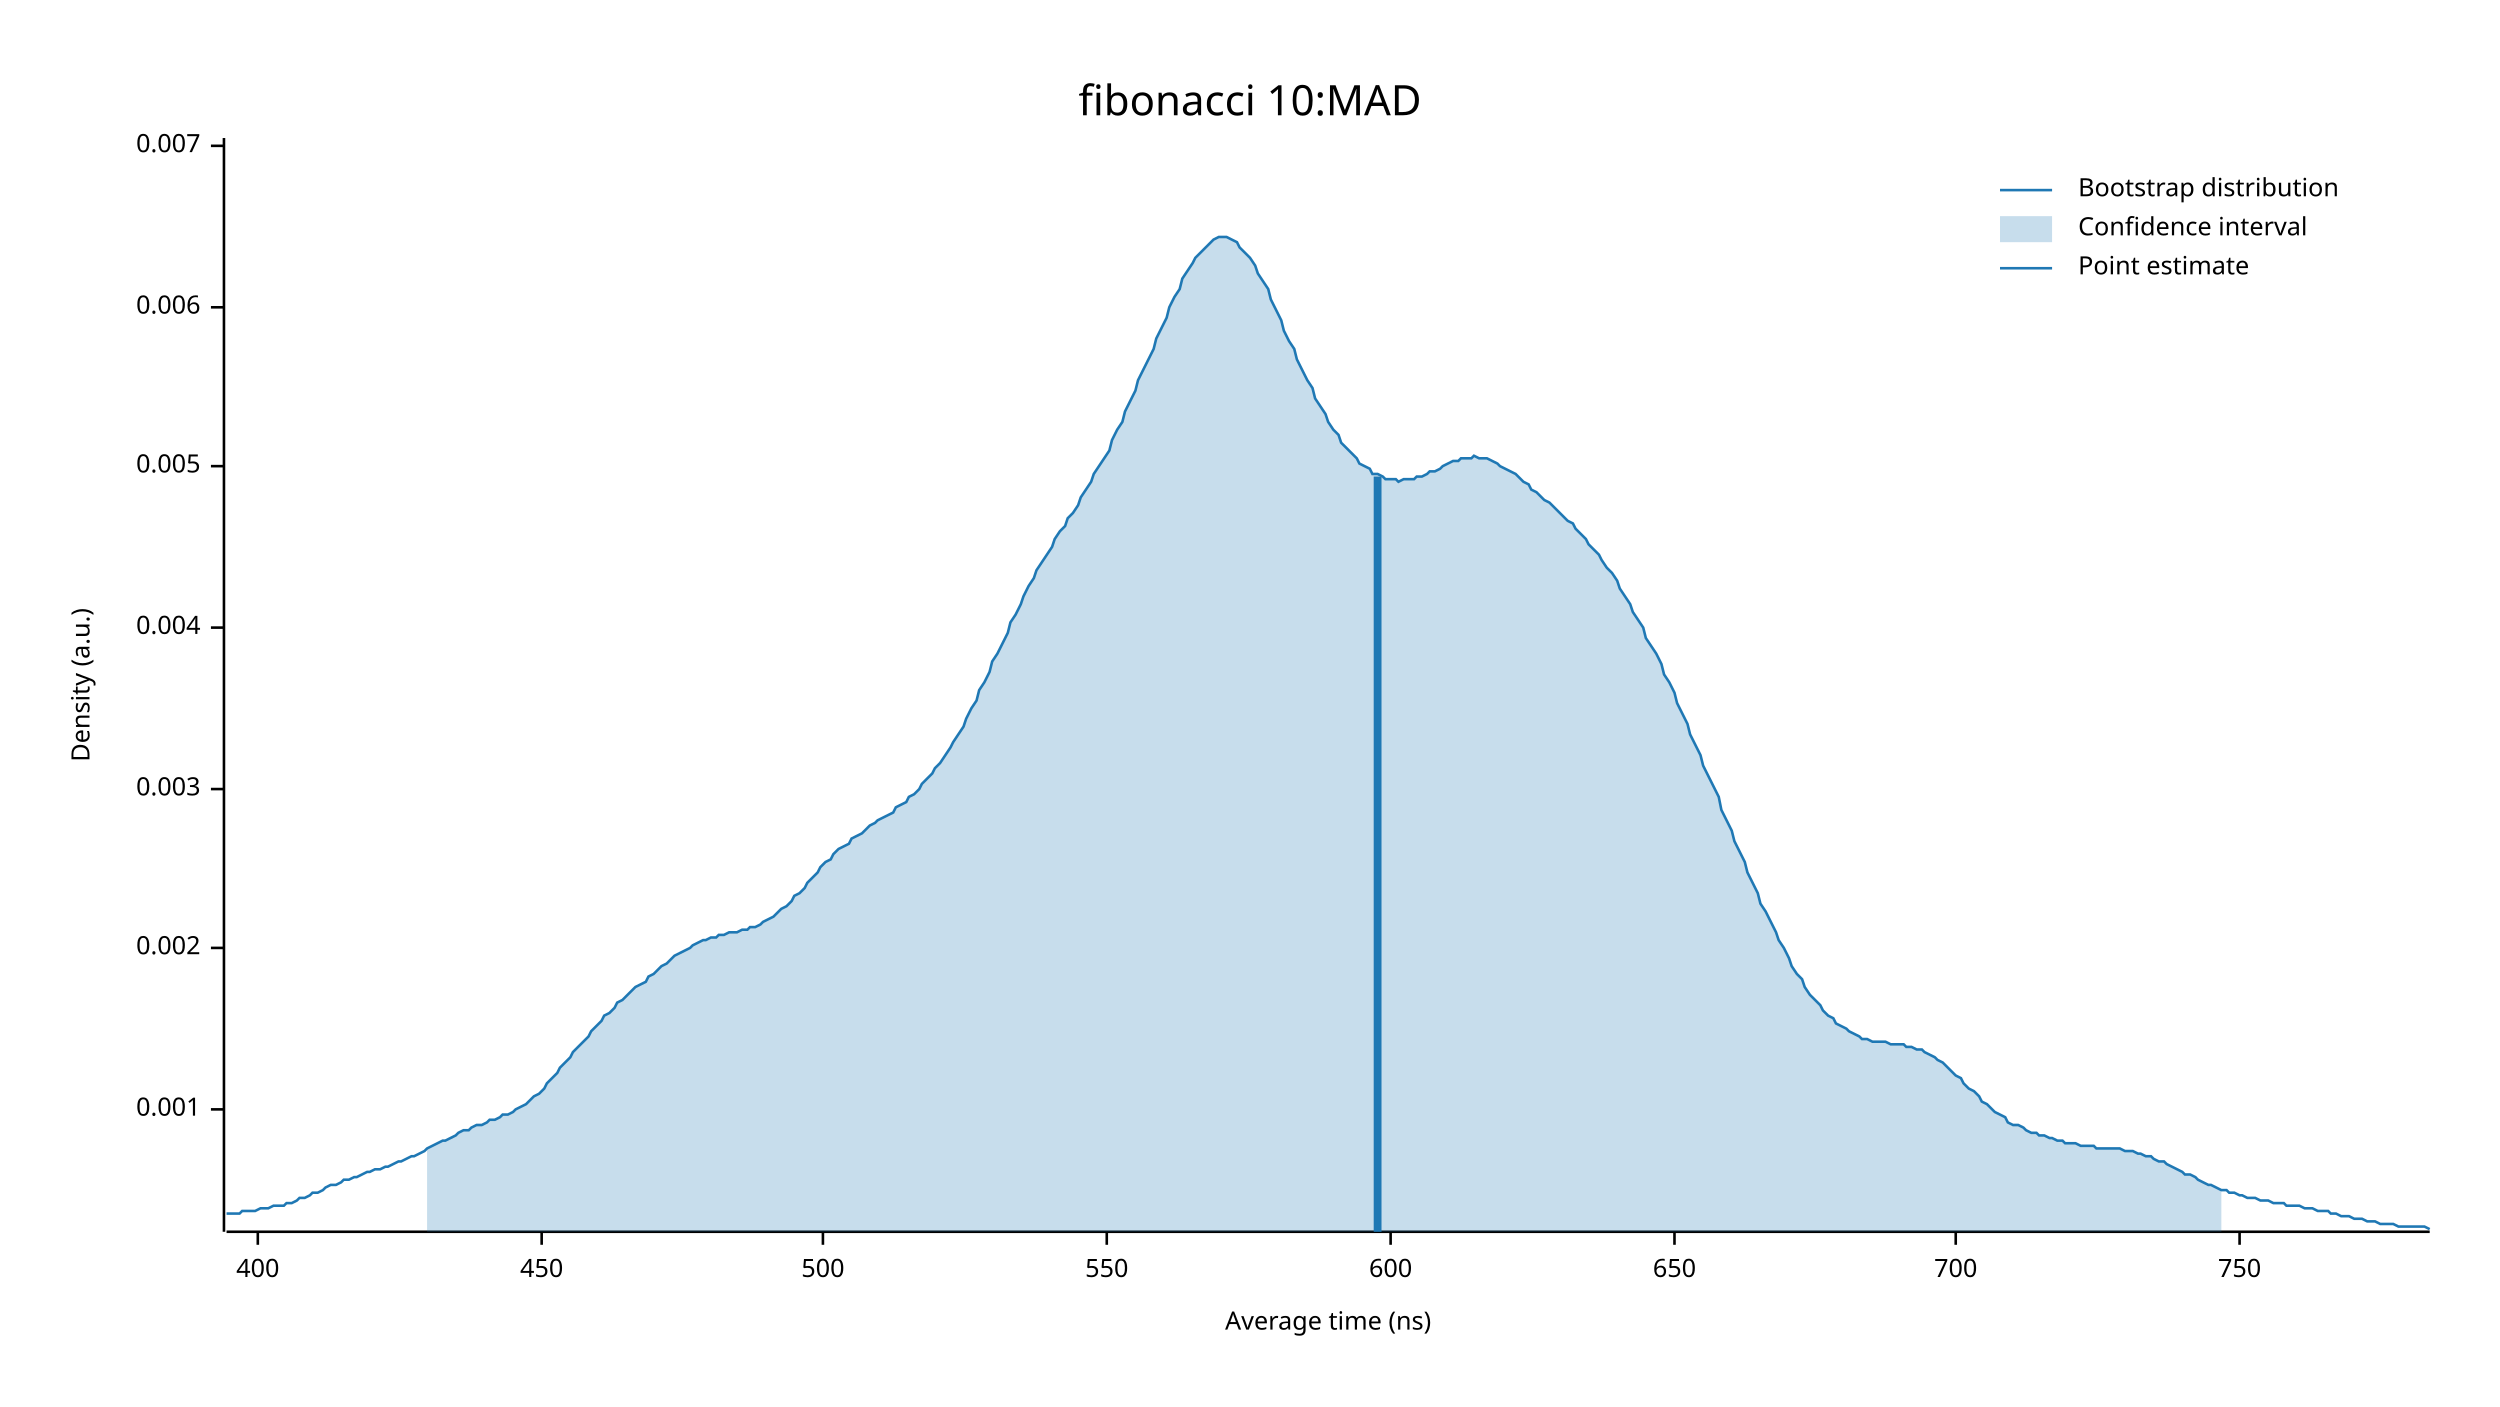
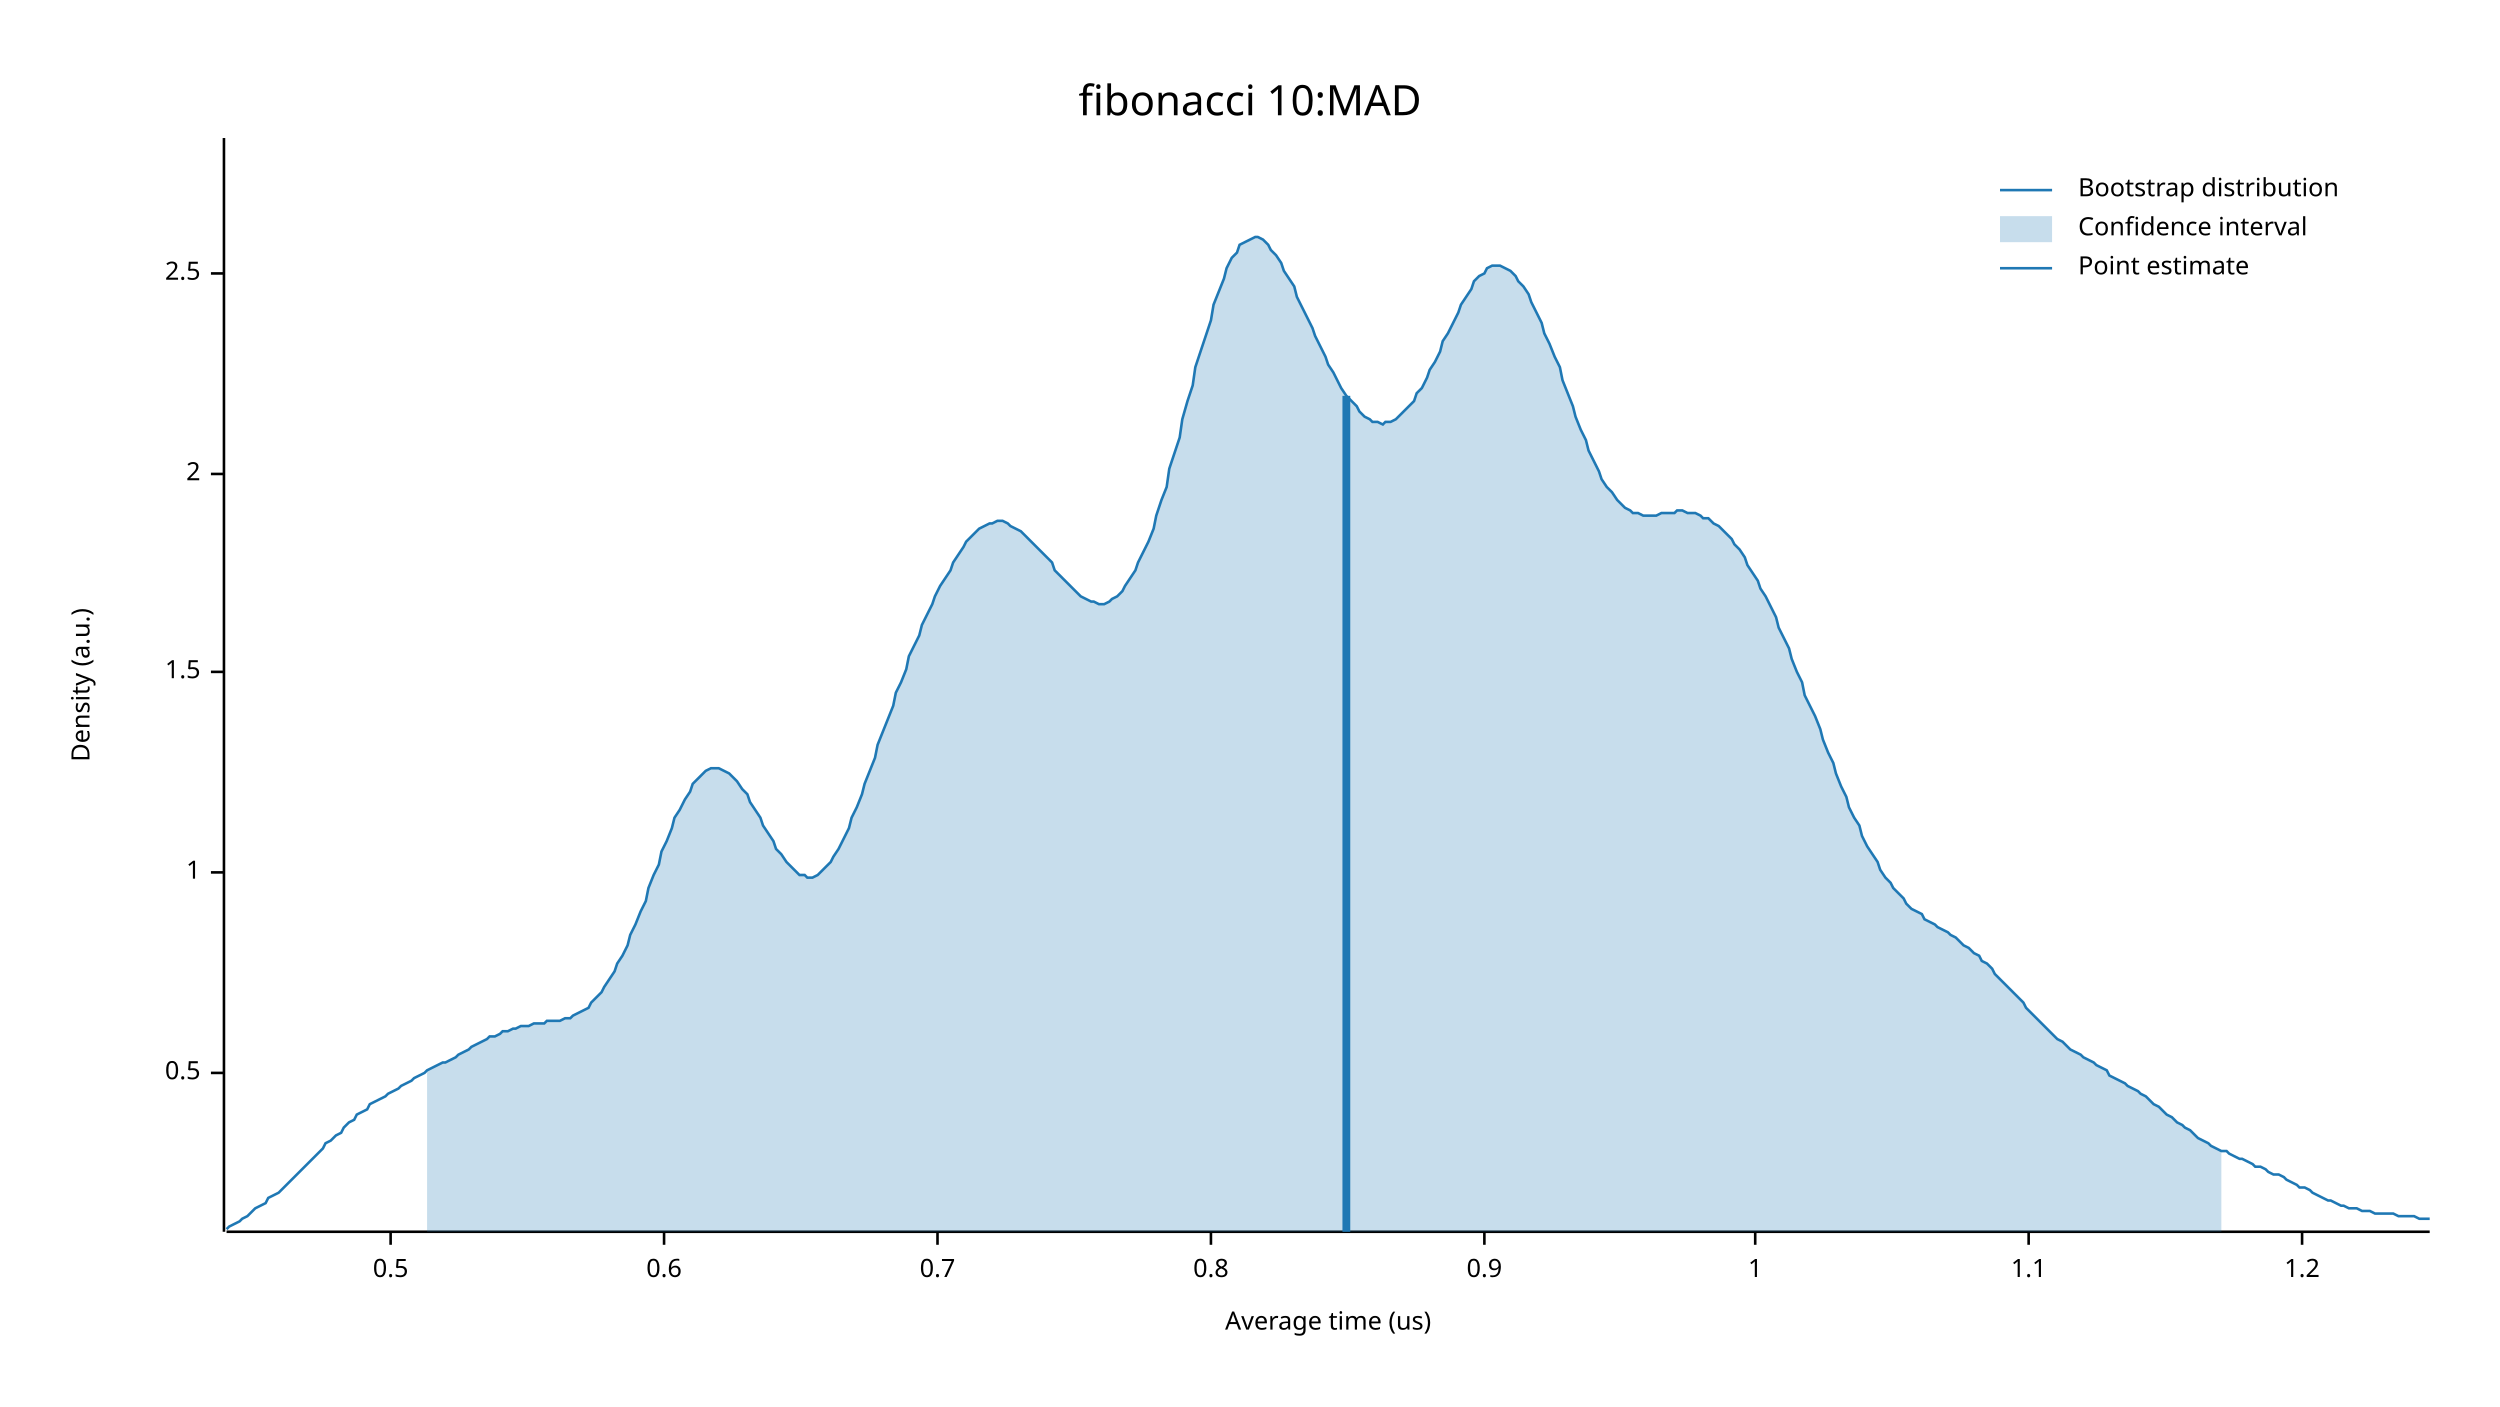
<svg xmlns="http://www.w3.org/2000/svg" width="960" height="540">
  <text x="480" y="32" dy="0.76em" text-anchor="middle" font-family="sans-serif" font-size="16.129" opacity="1" fill="#000000">
fibonacci 10:MAD
</text>
  <text x="27" y="263" dy="0.76em" text-anchor="middle" font-family="sans-serif" font-size="9.677" opacity="1" fill="#000000" transform="rotate(270, 27, 263)">
Density (a.u.)
</text>
  <text x="510" y="513" dy="-0.5ex" text-anchor="middle" font-family="sans-serif" font-size="9.677" opacity="1" fill="#000000">
- Average time (ns)
+ Average time (us)
</text>
  <polyline fill="none" opacity="1" stroke="#000000" stroke-width="1" points="86,53 86,473 " />
-   <text x="77" y="426" dy="0.5ex" text-anchor="end" font-family="sans-serif" font-size="9.677" opacity="1" fill="#000000">
- 0.001
+   <text x="77" y="412" dy="0.5ex" text-anchor="end" font-family="sans-serif" font-size="9.677" opacity="1" fill="#000000">
+ 0.5
</text>
-   <polyline fill="none" opacity="1" stroke="#000000" stroke-width="1" points="81,426 86,426 " />
-   <text x="77" y="364" dy="0.5ex" text-anchor="end" font-family="sans-serif" font-size="9.677" opacity="1" fill="#000000">
- 0.002
+   <polyline fill="none" opacity="1" stroke="#000000" stroke-width="1" points="81,412 86,412 " />
+   <text x="77" y="335" dy="0.5ex" text-anchor="end" font-family="sans-serif" font-size="9.677" opacity="1" fill="#000000">
+ 1
</text>
-   <polyline fill="none" opacity="1" stroke="#000000" stroke-width="1" points="81,364 86,364 " />
-   <text x="77" y="303" dy="0.5ex" text-anchor="end" font-family="sans-serif" font-size="9.677" opacity="1" fill="#000000">
- 0.003
+   <polyline fill="none" opacity="1" stroke="#000000" stroke-width="1" points="81,335 86,335 " />
+   <text x="77" y="258" dy="0.5ex" text-anchor="end" font-family="sans-serif" font-size="9.677" opacity="1" fill="#000000">
+ 1.5
</text>
-   <polyline fill="none" opacity="1" stroke="#000000" stroke-width="1" points="81,303 86,303 " />
-   <text x="77" y="241" dy="0.5ex" text-anchor="end" font-family="sans-serif" font-size="9.677" opacity="1" fill="#000000">
- 0.004
+   <polyline fill="none" opacity="1" stroke="#000000" stroke-width="1" points="81,258 86,258 " />
+   <text x="77" y="182" dy="0.5ex" text-anchor="end" font-family="sans-serif" font-size="9.677" opacity="1" fill="#000000">
+ 2
</text>
-   <polyline fill="none" opacity="1" stroke="#000000" stroke-width="1" points="81,241 86,241 " />
-   <text x="77" y="179" dy="0.5ex" text-anchor="end" font-family="sans-serif" font-size="9.677" opacity="1" fill="#000000">
- 0.005
+   <polyline fill="none" opacity="1" stroke="#000000" stroke-width="1" points="81,182 86,182 " />
+   <text x="77" y="105" dy="0.5ex" text-anchor="end" font-family="sans-serif" font-size="9.677" opacity="1" fill="#000000">
+ 2.5
</text>
-   <polyline fill="none" opacity="1" stroke="#000000" stroke-width="1" points="81,179 86,179 " />
-   <text x="77" y="118" dy="0.5ex" text-anchor="end" font-family="sans-serif" font-size="9.677" opacity="1" fill="#000000">
- 0.006
+   <polyline fill="none" opacity="1" stroke="#000000" stroke-width="1" points="81,105 86,105 " />
+   <polyline fill="none" opacity="1" stroke="#000000" stroke-width="1" points="87,473 933,473 " />
+   <text x="150" y="483" dy="0.76em" text-anchor="middle" font-family="sans-serif" font-size="9.677" opacity="1" fill="#000000">
+ 0.5
</text>
-   <polyline fill="none" opacity="1" stroke="#000000" stroke-width="1" points="81,118 86,118 " />
-   <text x="77" y="56" dy="0.5ex" text-anchor="end" font-family="sans-serif" font-size="9.677" opacity="1" fill="#000000">
- 0.007
+   <polyline fill="none" opacity="1" stroke="#000000" stroke-width="1" points="150,473 150,478 " />
+   <text x="255" y="483" dy="0.76em" text-anchor="middle" font-family="sans-serif" font-size="9.677" opacity="1" fill="#000000">
+ 0.6
</text>
-   <polyline fill="none" opacity="1" stroke="#000000" stroke-width="1" points="81,56 86,56 " />
-   <polyline fill="none" opacity="1" stroke="#000000" stroke-width="1" points="87,473 933,473 " />
-   <text x="99" y="483" dy="0.76em" text-anchor="middle" font-family="sans-serif" font-size="9.677" opacity="1" fill="#000000">
- 400
+   <polyline fill="none" opacity="1" stroke="#000000" stroke-width="1" points="255,473 255,478 " />
+   <text x="360" y="483" dy="0.76em" text-anchor="middle" font-family="sans-serif" font-size="9.677" opacity="1" fill="#000000">
+ 0.7
</text>
-   <polyline fill="none" opacity="1" stroke="#000000" stroke-width="1" points="99,473 99,478 " />
-   <text x="208" y="483" dy="0.76em" text-anchor="middle" font-family="sans-serif" font-size="9.677" opacity="1" fill="#000000">
- 450
+   <polyline fill="none" opacity="1" stroke="#000000" stroke-width="1" points="360,473 360,478 " />
+   <text x="465" y="483" dy="0.76em" text-anchor="middle" font-family="sans-serif" font-size="9.677" opacity="1" fill="#000000">
+ 0.8
</text>
-   <polyline fill="none" opacity="1" stroke="#000000" stroke-width="1" points="208,473 208,478 " />
-   <text x="316" y="483" dy="0.76em" text-anchor="middle" font-family="sans-serif" font-size="9.677" opacity="1" fill="#000000">
- 500
+   <polyline fill="none" opacity="1" stroke="#000000" stroke-width="1" points="465,473 465,478 " />
+   <text x="570" y="483" dy="0.76em" text-anchor="middle" font-family="sans-serif" font-size="9.677" opacity="1" fill="#000000">
+ 0.9
</text>
-   <polyline fill="none" opacity="1" stroke="#000000" stroke-width="1" points="316,473 316,478 " />
-   <text x="425" y="483" dy="0.76em" text-anchor="middle" font-family="sans-serif" font-size="9.677" opacity="1" fill="#000000">
- 550
+   <polyline fill="none" opacity="1" stroke="#000000" stroke-width="1" points="570,473 570,478 " />
+   <text x="674" y="483" dy="0.76em" text-anchor="middle" font-family="sans-serif" font-size="9.677" opacity="1" fill="#000000">
+ 1
</text>
-   <polyline fill="none" opacity="1" stroke="#000000" stroke-width="1" points="425,473 425,478 " />
-   <text x="534" y="483" dy="0.76em" text-anchor="middle" font-family="sans-serif" font-size="9.677" opacity="1" fill="#000000">
- 600
+   <polyline fill="none" opacity="1" stroke="#000000" stroke-width="1" points="674,473 674,478 " />
+   <text x="779" y="483" dy="0.76em" text-anchor="middle" font-family="sans-serif" font-size="9.677" opacity="1" fill="#000000">
+ 1.1
</text>
-   <polyline fill="none" opacity="1" stroke="#000000" stroke-width="1" points="534,473 534,478 " />
-   <text x="643" y="483" dy="0.76em" text-anchor="middle" font-family="sans-serif" font-size="9.677" opacity="1" fill="#000000">
- 650
+   <polyline fill="none" opacity="1" stroke="#000000" stroke-width="1" points="779,473 779,478 " />
+   <text x="884" y="483" dy="0.76em" text-anchor="middle" font-family="sans-serif" font-size="9.677" opacity="1" fill="#000000">
+ 1.2
</text>
-   <polyline fill="none" opacity="1" stroke="#000000" stroke-width="1" points="643,473 643,478 " />
-   <text x="751" y="483" dy="0.76em" text-anchor="middle" font-family="sans-serif" font-size="9.677" opacity="1" fill="#000000">
- 700
- </text>
-   <polyline fill="none" opacity="1" stroke="#000000" stroke-width="1" points="751,473 751,478 " />
-   <text x="860" y="483" dy="0.76em" text-anchor="middle" font-family="sans-serif" font-size="9.677" opacity="1" fill="#000000">
- 750
- </text>
-   <polyline fill="none" opacity="1" stroke="#000000" stroke-width="1" points="860,473 860,478 " />
-   <polyline fill="none" opacity="1" stroke="#1F78B4" stroke-width="1" points="87,466 88,466 90,466 92,466 93,465 95,465 97,465 98,465 100,464 102,464 103,464 105,463 107,463 109,463 110,462 112,462 114,461 115,460 117,460 119,459 120,458 122,458 124,457 125,456 127,455 129,455 131,454 132,453 134,453 136,452 137,452 139,451 141,450 142,450 144,449 146,449 148,448 149,448 151,447 153,446 154,446 156,445 158,444 159,444 161,443 163,442 164,441 166,440 168,439 170,438 171,438 173,437 175,436 176,435 178,434 180,434 181,433 183,432 185,432 187,431 188,430 190,430 192,429 193,428 195,428 197,427 198,426 200,425 202,424 203,423 205,421 207,420 209,418 210,416 212,414 214,412 215,410 217,408 219,406 220,404 222,402 224,400 226,398 227,396 229,394 231,392 232,390 234,389 236,387 237,385 239,384 241,382 242,381 244,379 246,378 248,377 249,375 251,374 253,372 254,371 256,370 258,368 259,367 261,366 263,365 265,364 266,363 268,362 270,361 271,361 273,360 275,360 276,359 278,359 280,358 281,358 283,358 285,357 287,357 288,356 290,356 292,355 293,354 295,353 297,352 298,351 300,349 302,348 304,346 305,344 307,343 309,341 310,339 312,337 314,335 315,333 317,331 319,330 320,328 322,326 324,325 326,324 327,322 329,321 331,320 332,319 334,317 336,316 337,315 339,314 341,313 343,312 344,310 346,309 348,308 349,306 351,305 353,303 354,301 356,299 358,297 359,295 361,293 363,290 365,287 366,285 368,282 370,279 371,276 373,272 375,269 376,265 378,262 380,258 381,254 383,251 385,247 387,243 388,239 390,236 392,232 393,229 395,225 397,222 398,219 400,216 402,213 404,210 405,207 407,204 409,202 410,199 412,197 414,194 415,191 417,188 419,185 420,182 422,179 424,176 426,173 427,169 429,165 431,162 432,158 434,154 436,150 437,146 439,142 441,138 443,134 444,130 446,126 448,122 449,118 451,114 453,111 454,107 456,104 458,101 459,99 461,97 463,95 465,93 466,92 468,91 470,91 471,91 473,92 475,93 476,95 478,97 480,99 482,102 483,105 485,108 487,111 488,115 490,119 492,123 493,127 495,131 497,134 498,138 500,142 502,146 504,149 505,153 507,156 509,159 510,162 512,165 514,167 515,170 517,172 519,174 521,176 522,178 524,179 526,180 527,182 529,182 531,183 532,184 534,184 536,184 537,185 539,184 541,184 543,184 544,183 546,183 548,182 549,181 551,181 553,180 554,179 556,178 558,177 560,177 561,176 563,176 565,176 566,175 568,176 570,176 571,176 573,177 575,178 576,179 578,180 580,181 582,182 583,183 585,185 587,186 588,188 590,189 592,191 593,192 595,193 597,195 599,197 600,198 602,200 604,201 605,203 607,205 609,207 610,209 612,211 614,213 615,215 617,218 619,220 621,223 622,226 624,229 626,232 627,235 629,238 631,241 632,245 634,248 636,251 638,255 639,259 641,262 643,266 644,270 646,274 648,278 649,282 651,286 653,290 654,294 656,298 658,302 660,306 661,311 663,315 665,319 666,323 668,327 670,331 671,335 673,339 675,343 676,347 678,350 680,354 682,358 683,361 685,364 687,368 688,371 690,374 692,376 693,379 695,382 697,384 699,386 700,388 702,390 704,391 705,393 707,394 709,395 710,396 712,397 714,398 715,399 717,399 719,400 721,400 722,400 724,400 726,401 727,401 729,401 731,401 732,402 734,402 736,403 738,403 739,404 741,405 743,406 744,407 746,408 748,410 749,411 751,413 753,414 754,416 756,418 758,419 760,421 761,423 763,424 765,426 766,427 768,428 770,429 771,431 773,432 775,432 777,433 778,434 780,435 782,435 783,436 785,436 787,437 788,437 790,438 792,438 793,439 795,439 797,439 799,440 800,440 802,440 804,440 805,441 807,441 809,441 810,441 812,441 814,441 816,442 817,442 819,442 821,443 822,443 824,444 826,444 827,445 829,446 831,446 832,447 834,448 836,449 838,450 839,451 841,451 843,452 844,453 846,454 848,455 849,455 851,456 853,457 855,457 856,458 858,458 860,459 861,459 863,460 865,460 866,460 868,461 870,461 871,461 873,462 875,462 877,462 878,463 880,463 882,463 883,463 885,464 887,464 888,464 890,465 892,465 894,465 895,466 897,466 899,467 900,467 902,467 904,468 905,468 907,468 909,469 910,469 912,469 914,470 916,470 917,470 919,470 921,471 922,471 924,471 926,471 927,471 929,471 931,471 933,472 " />
-   <polygon opacity="0.25" fill="#1F78B4" points="164,441 166,440 168,439 170,438 171,438 173,437 175,436 176,435 178,434 180,434 181,433 183,432 185,432 187,431 188,430 190,430 192,429 193,428 195,428 197,427 198,426 200,425 202,424 203,423 205,421 207,420 209,418 210,416 212,414 214,412 215,410 217,408 219,406 220,404 222,402 224,400 226,398 227,396 229,394 231,392 232,390 234,389 236,387 237,385 239,384 241,382 242,381 244,379 246,378 248,377 249,375 251,374 253,372 254,371 256,370 258,368 259,367 261,366 263,365 265,364 266,363 268,362 270,361 271,361 273,360 275,360 276,359 278,359 280,358 281,358 283,358 285,357 287,357 288,356 290,356 292,355 293,354 295,353 297,352 298,351 300,349 302,348 304,346 305,344 307,343 309,341 310,339 312,337 314,335 315,333 317,331 319,330 320,328 322,326 324,325 326,324 327,322 329,321 331,320 332,319 334,317 336,316 337,315 339,314 341,313 343,312 344,310 346,309 348,308 349,306 351,305 353,303 354,301 356,299 358,297 359,295 361,293 363,290 365,287 366,285 368,282 370,279 371,276 373,272 375,269 376,265 378,262 380,258 381,254 383,251 385,247 387,243 388,239 390,236 392,232 393,229 395,225 397,222 398,219 400,216 402,213 404,210 405,207 407,204 409,202 410,199 412,197 414,194 415,191 417,188 419,185 420,182 422,179 424,176 426,173 427,169 429,165 431,162 432,158 434,154 436,150 437,146 439,142 441,138 443,134 444,130 446,126 448,122 449,118 451,114 453,111 454,107 456,104 458,101 459,99 461,97 463,95 465,93 466,92 468,91 470,91 471,91 473,92 475,93 476,95 478,97 480,99 482,102 483,105 485,108 487,111 488,115 490,119 492,123 493,127 495,131 497,134 498,138 500,142 502,146 504,149 505,153 507,156 509,159 510,162 512,165 514,167 515,170 517,172 519,174 521,176 522,178 524,179 526,180 527,182 529,182 531,183 532,184 534,184 536,184 537,185 539,184 541,184 543,184 544,183 546,183 548,182 549,181 551,181 553,180 554,179 556,178 558,177 560,177 561,176 563,176 565,176 566,175 568,176 570,176 571,176 573,177 575,178 576,179 578,180 580,181 582,182 583,183 585,185 587,186 588,188 590,189 592,191 593,192 595,193 597,195 599,197 600,198 602,200 604,201 605,203 607,205 609,207 610,209 612,211 614,213 615,215 617,218 619,220 621,223 622,226 624,229 626,232 627,235 629,238 631,241 632,245 634,248 636,251 638,255 639,259 641,262 643,266 644,270 646,274 648,278 649,282 651,286 653,290 654,294 656,298 658,302 660,306 661,311 663,315 665,319 666,323 668,327 670,331 671,335 673,339 675,343 676,347 678,350 680,354 682,358 683,361 685,364 687,368 688,371 690,374 692,376 693,379 695,382 697,384 699,386 700,388 702,390 704,391 705,393 707,394 709,395 710,396 712,397 714,398 715,399 717,399 719,400 721,400 722,400 724,400 726,401 727,401 729,401 731,401 732,402 734,402 736,403 738,403 739,404 741,405 743,406 744,407 746,408 748,410 749,411 751,413 753,414 754,416 756,418 758,419 760,421 761,423 763,424 765,426 766,427 768,428 770,429 771,431 773,432 775,432 777,433 778,434 780,435 782,435 783,436 785,436 787,437 788,437 790,438 792,438 793,439 795,439 797,439 799,440 800,440 802,440 804,440 805,441 807,441 809,441 810,441 812,441 814,441 816,442 817,442 819,442 821,443 822,443 824,444 826,444 827,445 829,446 831,446 832,447 834,448 836,449 838,450 839,451 841,451 843,452 844,453 846,454 848,455 849,455 851,456 853,457 853,473 164,473 " />
-   <polyline fill="none" opacity="1" stroke="#1F78B4" stroke-width="3" points="529,473 529,183 " />
+   <polyline fill="none" opacity="1" stroke="#000000" stroke-width="1" points="884,473 884,478 " />
+   <polyline fill="none" opacity="1" stroke="#1F78B4" stroke-width="1" points="87,472 88,471 90,470 92,469 93,468 95,467 97,465 98,464 100,463 102,462 103,460 105,459 107,458 109,456 110,455 112,453 114,451 115,450 117,448 119,446 120,445 122,443 124,441 125,439 127,438 129,436 131,435 132,433 134,431 136,430 137,428 139,427 141,426 142,424 144,423 146,422 148,421 149,420 151,419 153,418 154,417 156,416 158,415 159,414 161,413 163,412 164,411 166,410 168,409 170,408 171,408 173,407 175,406 176,405 178,404 180,403 181,402 183,401 185,400 187,399 188,398 190,398 192,397 193,396 195,396 197,395 198,395 200,394 202,394 203,394 205,393 207,393 209,393 210,392 212,392 214,392 215,392 217,391 219,391 220,390 222,389 224,388 226,387 227,385 229,383 231,381 232,379 234,376 236,373 237,370 239,367 241,363 242,359 244,355 246,350 248,346 249,341 251,336 253,332 254,327 256,323 258,318 259,314 261,311 263,307 265,304 266,301 268,299 270,297 271,296 273,295 275,295 276,295 278,296 280,297 281,298 283,300 285,303 287,305 288,308 290,311 292,314 293,317 295,320 297,323 298,326 300,328 302,331 304,333 305,334 307,336 309,336 310,337 312,337 314,336 315,335 317,333 319,331 320,329 322,326 324,322 326,318 327,314 329,310 331,305 332,301 334,296 336,291 337,286 339,281 341,276 343,271 344,266 346,262 348,257 349,252 351,248 353,244 354,240 356,236 358,232 359,229 361,225 363,222 365,219 366,216 368,213 370,210 371,208 373,206 375,204 376,203 378,202 380,201 381,201 383,200 385,200 387,201 388,202 390,203 392,204 393,205 395,207 397,209 398,210 400,212 402,214 404,216 405,219 407,221 409,223 410,224 412,226 414,228 415,229 417,230 419,231 420,231 422,232 424,232 426,231 427,230 429,229 431,227 432,225 434,222 436,219 437,216 439,212 441,208 443,203 444,198 446,192 448,187 449,180 451,174 453,168 454,161 456,154 458,148 459,141 461,135 463,129 465,123 466,117 468,112 470,107 471,103 473,99 475,97 476,94 478,93 480,92 482,91 483,91 485,92 487,94 488,96 490,98 492,101 493,104 495,107 497,110 498,114 500,118 502,122 504,126 505,129 507,133 509,137 510,140 512,143 514,147 515,149 517,152 519,154 521,156 522,158 524,160 526,161 527,162 529,162 531,163 532,162 534,162 536,161 537,160 539,158 541,156 543,154 544,151 546,149 548,145 549,142 551,139 553,135 554,131 556,128 558,124 560,120 561,117 563,114 565,111 566,108 568,106 570,105 571,103 573,102 575,102 576,102 578,103 580,104 582,106 583,108 585,110 587,113 588,116 590,120 592,124 593,128 595,132 597,137 599,141 600,146 602,151 604,156 605,160 607,165 609,169 610,173 612,177 614,181 615,184 617,187 619,189 621,192 622,193 624,195 626,196 627,197 629,197 631,198 632,198 634,198 636,198 638,197 639,197 641,197 643,197 644,196 646,196 648,197 649,197 651,197 653,198 654,199 656,199 658,201 660,202 661,203 663,205 665,207 666,209 668,211 670,214 671,217 673,220 675,223 676,226 678,229 680,233 682,237 683,241 685,245 687,249 688,253 690,258 692,262 693,267 695,271 697,275 699,280 700,284 702,289 704,293 705,297 707,302 709,306 710,310 712,314 714,317 715,321 717,325 719,328 721,331 722,334 724,337 726,339 727,341 729,343 731,345 732,347 734,349 736,350 738,351 739,353 741,354 743,355 744,356 746,357 748,358 749,359 751,360 753,362 754,363 756,364 758,366 760,367 761,369 763,370 765,372 766,374 768,376 770,378 771,379 773,381 775,383 777,385 778,387 780,389 782,391 783,392 785,394 787,396 788,397 790,399 792,400 793,401 795,403 797,404 799,405 800,406 802,407 804,408 805,409 807,410 809,411 810,413 812,414 814,415 816,416 817,417 819,418 821,419 822,420 824,421 826,423 827,424 829,425 831,427 832,428 834,429 836,431 838,432 839,433 841,434 843,436 844,437 846,438 848,439 849,440 851,441 853,442 855,442 856,443 858,444 860,445 861,445 863,446 865,447 866,448 868,448 870,449 871,450 873,451 875,451 877,452 878,453 880,454 882,455 883,456 885,456 887,457 888,458 890,459 892,460 894,461 895,461 897,462 899,463 900,463 902,464 904,464 905,464 907,465 909,465 910,465 912,466 914,466 916,466 917,466 919,466 921,467 922,467 924,467 926,467 927,467 929,468 931,468 933,468 " />
+   <polygon opacity="0.25" fill="#1F78B4" points="164,411 166,410 168,409 170,408 171,408 173,407 175,406 176,405 178,404 180,403 181,402 183,401 185,400 187,399 188,398 190,398 192,397 193,396 195,396 197,395 198,395 200,394 202,394 203,394 205,393 207,393 209,393 210,392 212,392 214,392 215,392 217,391 219,391 220,390 222,389 224,388 226,387 227,385 229,383 231,381 232,379 234,376 236,373 237,370 239,367 241,363 242,359 244,355 246,350 248,346 249,341 251,336 253,332 254,327 256,323 258,318 259,314 261,311 263,307 265,304 266,301 268,299 270,297 271,296 273,295 275,295 276,295 278,296 280,297 281,298 283,300 285,303 287,305 288,308 290,311 292,314 293,317 295,320 297,323 298,326 300,328 302,331 304,333 305,334 307,336 309,336 310,337 312,337 314,336 315,335 317,333 319,331 320,329 322,326 324,322 326,318 327,314 329,310 331,305 332,301 334,296 336,291 337,286 339,281 341,276 343,271 344,266 346,262 348,257 349,252 351,248 353,244 354,240 356,236 358,232 359,229 361,225 363,222 365,219 366,216 368,213 370,210 371,208 373,206 375,204 376,203 378,202 380,201 381,201 383,200 385,200 387,201 388,202 390,203 392,204 393,205 395,207 397,209 398,210 400,212 402,214 404,216 405,219 407,221 409,223 410,224 412,226 414,228 415,229 417,230 419,231 420,231 422,232 424,232 426,231 427,230 429,229 431,227 432,225 434,222 436,219 437,216 439,212 441,208 443,203 444,198 446,192 448,187 449,180 451,174 453,168 454,161 456,154 458,148 459,141 461,135 463,129 465,123 466,117 468,112 470,107 471,103 473,99 475,97 476,94 478,93 480,92 482,91 483,91 485,92 487,94 488,96 490,98 492,101 493,104 495,107 497,110 498,114 500,118 502,122 504,126 505,129 507,133 509,137 510,140 512,143 514,147 515,149 517,152 519,154 521,156 522,158 524,160 526,161 527,162 529,162 531,163 532,162 534,162 536,161 537,160 539,158 541,156 543,154 544,151 546,149 548,145 549,142 551,139 553,135 554,131 556,128 558,124 560,120 561,117 563,114 565,111 566,108 568,106 570,105 571,103 573,102 575,102 576,102 578,103 580,104 582,106 583,108 585,110 587,113 588,116 590,120 592,124 593,128 595,132 597,137 599,141 600,146 602,151 604,156 605,160 607,165 609,169 610,173 612,177 614,181 615,184 617,187 619,189 621,192 622,193 624,195 626,196 627,197 629,197 631,198 632,198 634,198 636,198 638,197 639,197 641,197 643,197 644,196 646,196 648,197 649,197 651,197 653,198 654,199 656,199 658,201 660,202 661,203 663,205 665,207 666,209 668,211 670,214 671,217 673,220 675,223 676,226 678,229 680,233 682,237 683,241 685,245 687,249 688,253 690,258 692,262 693,267 695,271 697,275 699,280 700,284 702,289 704,293 705,297 707,302 709,306 710,310 712,314 714,317 715,321 717,325 719,328 721,331 722,334 724,337 726,339 727,341 729,343 731,345 732,347 734,349 736,350 738,351 739,353 741,354 743,355 744,356 746,357 748,358 749,359 751,360 753,362 754,363 756,364 758,366 760,367 761,369 763,370 765,372 766,374 768,376 770,378 771,379 773,381 775,383 777,385 778,387 780,389 782,391 783,392 785,394 787,396 788,397 790,399 792,400 793,401 795,403 797,404 799,405 800,406 802,407 804,408 805,409 807,410 809,411 810,413 812,414 814,415 816,416 817,417 819,418 821,419 822,420 824,421 826,423 827,424 829,425 831,427 832,428 834,429 836,431 838,432 839,433 841,434 843,436 844,437 846,438 848,439 849,440 851,441 853,442 853,473 164,473 " />
+   <polyline fill="none" opacity="1" stroke="#1F78B4" stroke-width="3" points="517,473 517,152 " />
  <text x="798" y="68" dy="0.76em" text-anchor="start" font-family="sans-serif" font-size="9.677" opacity="1" fill="#000000">
Bootstrap distribution
</text>
  <text x="798" y="83" dy="0.76em" text-anchor="start" font-family="sans-serif" font-size="9.677" opacity="1" fill="#000000">
Confidence interval
</text>
  <text x="798" y="98" dy="0.76em" text-anchor="start" font-family="sans-serif" font-size="9.677" opacity="1" fill="#000000">
Point estimate
</text>
  <polyline fill="none" opacity="1" stroke="#1F78B4" stroke-width="1" points="768,73 788,73 " />
  <rect x="768" y="83" width="20" height="10" opacity="0.25" fill="#1F78B4" stroke="none" />
  <polyline fill="none" opacity="1" stroke="#1F78B4" stroke-width="1" points="768,103 788,103 " />
</svg>
